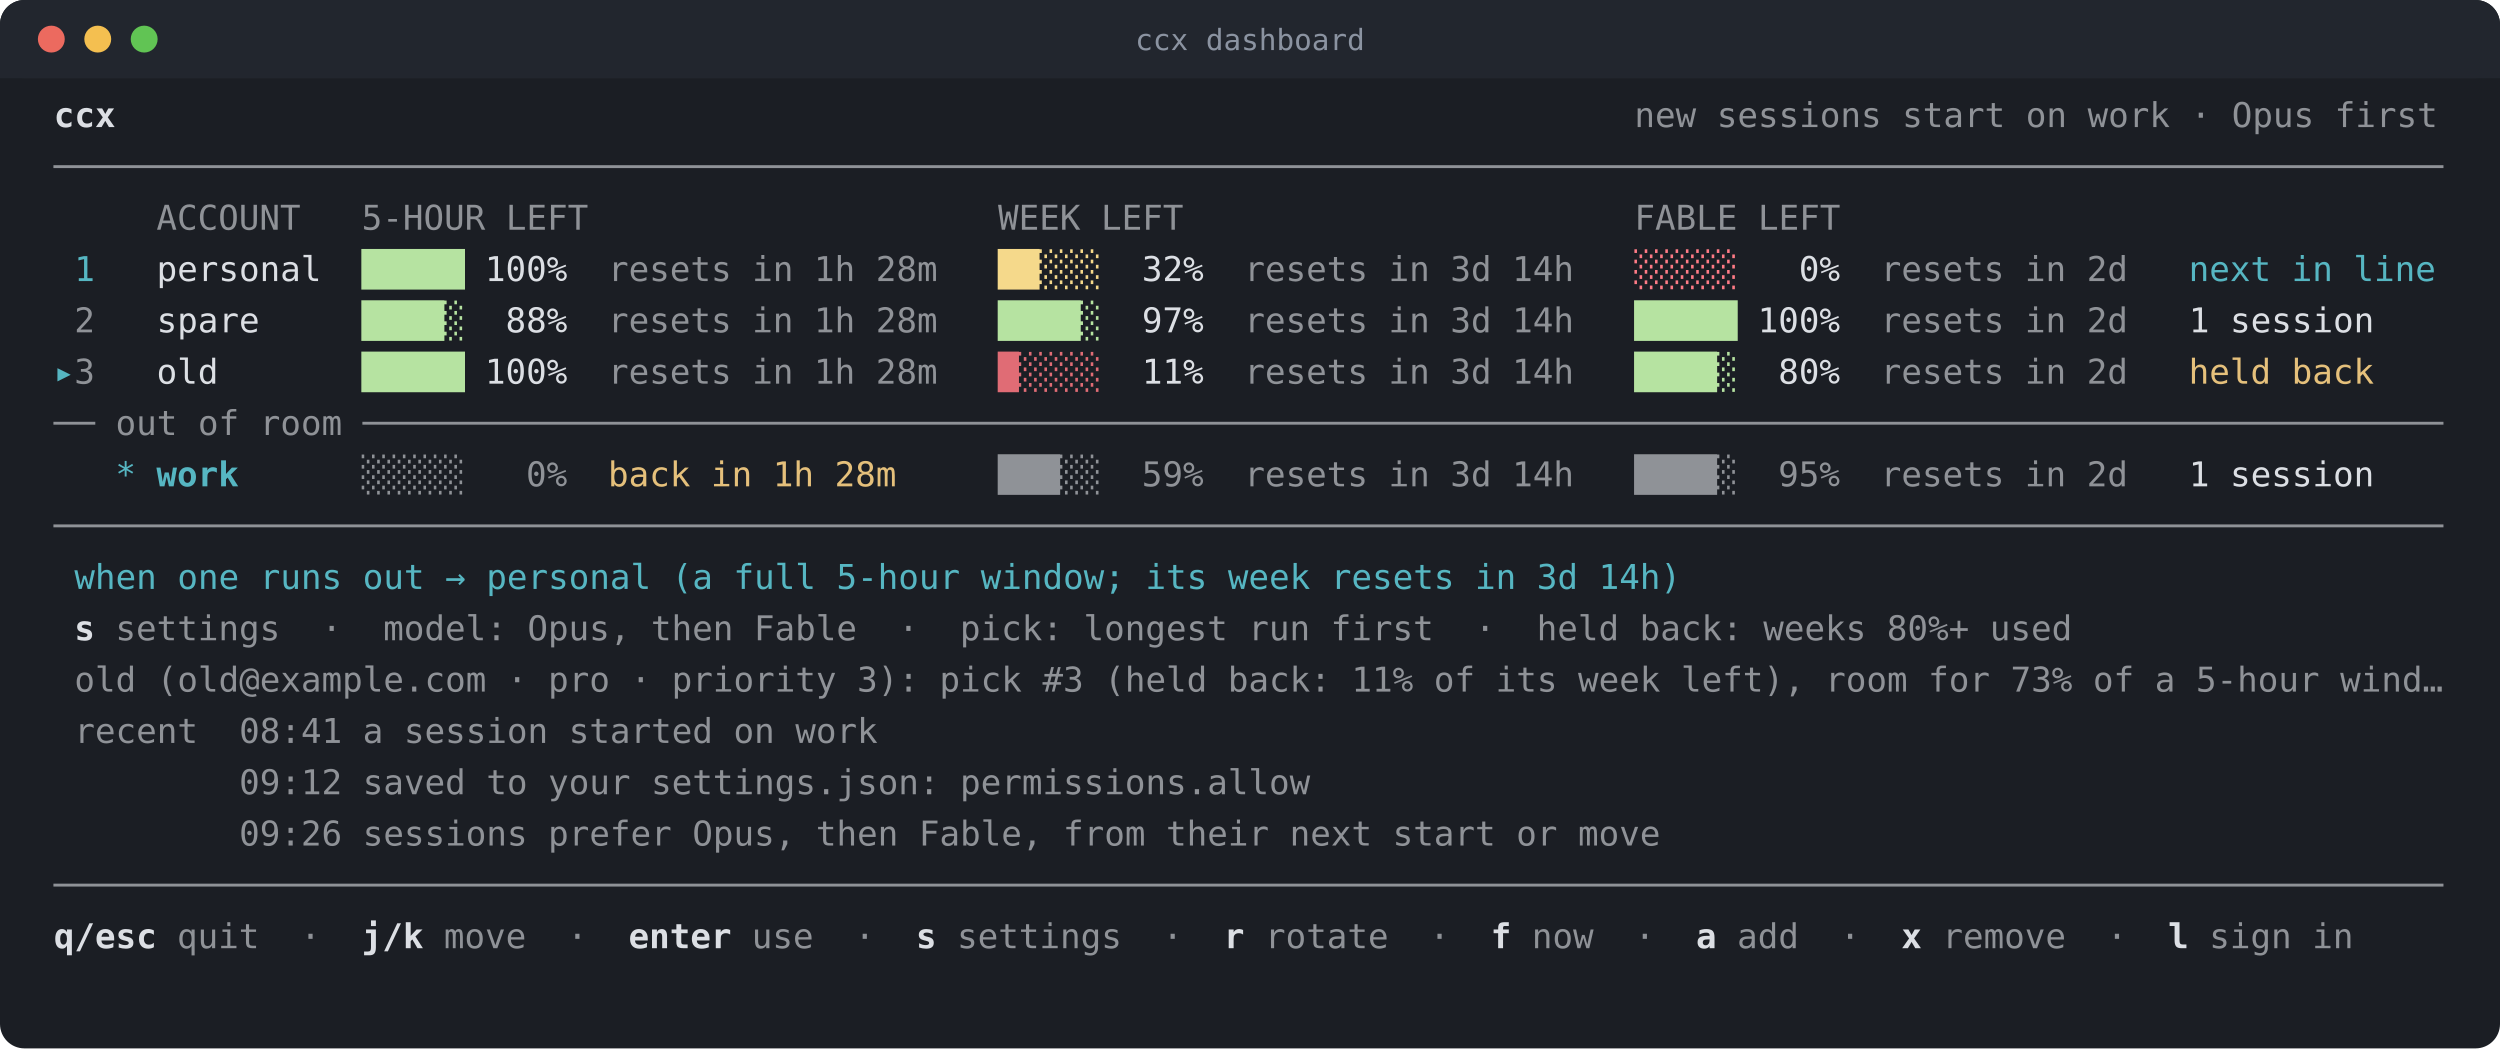
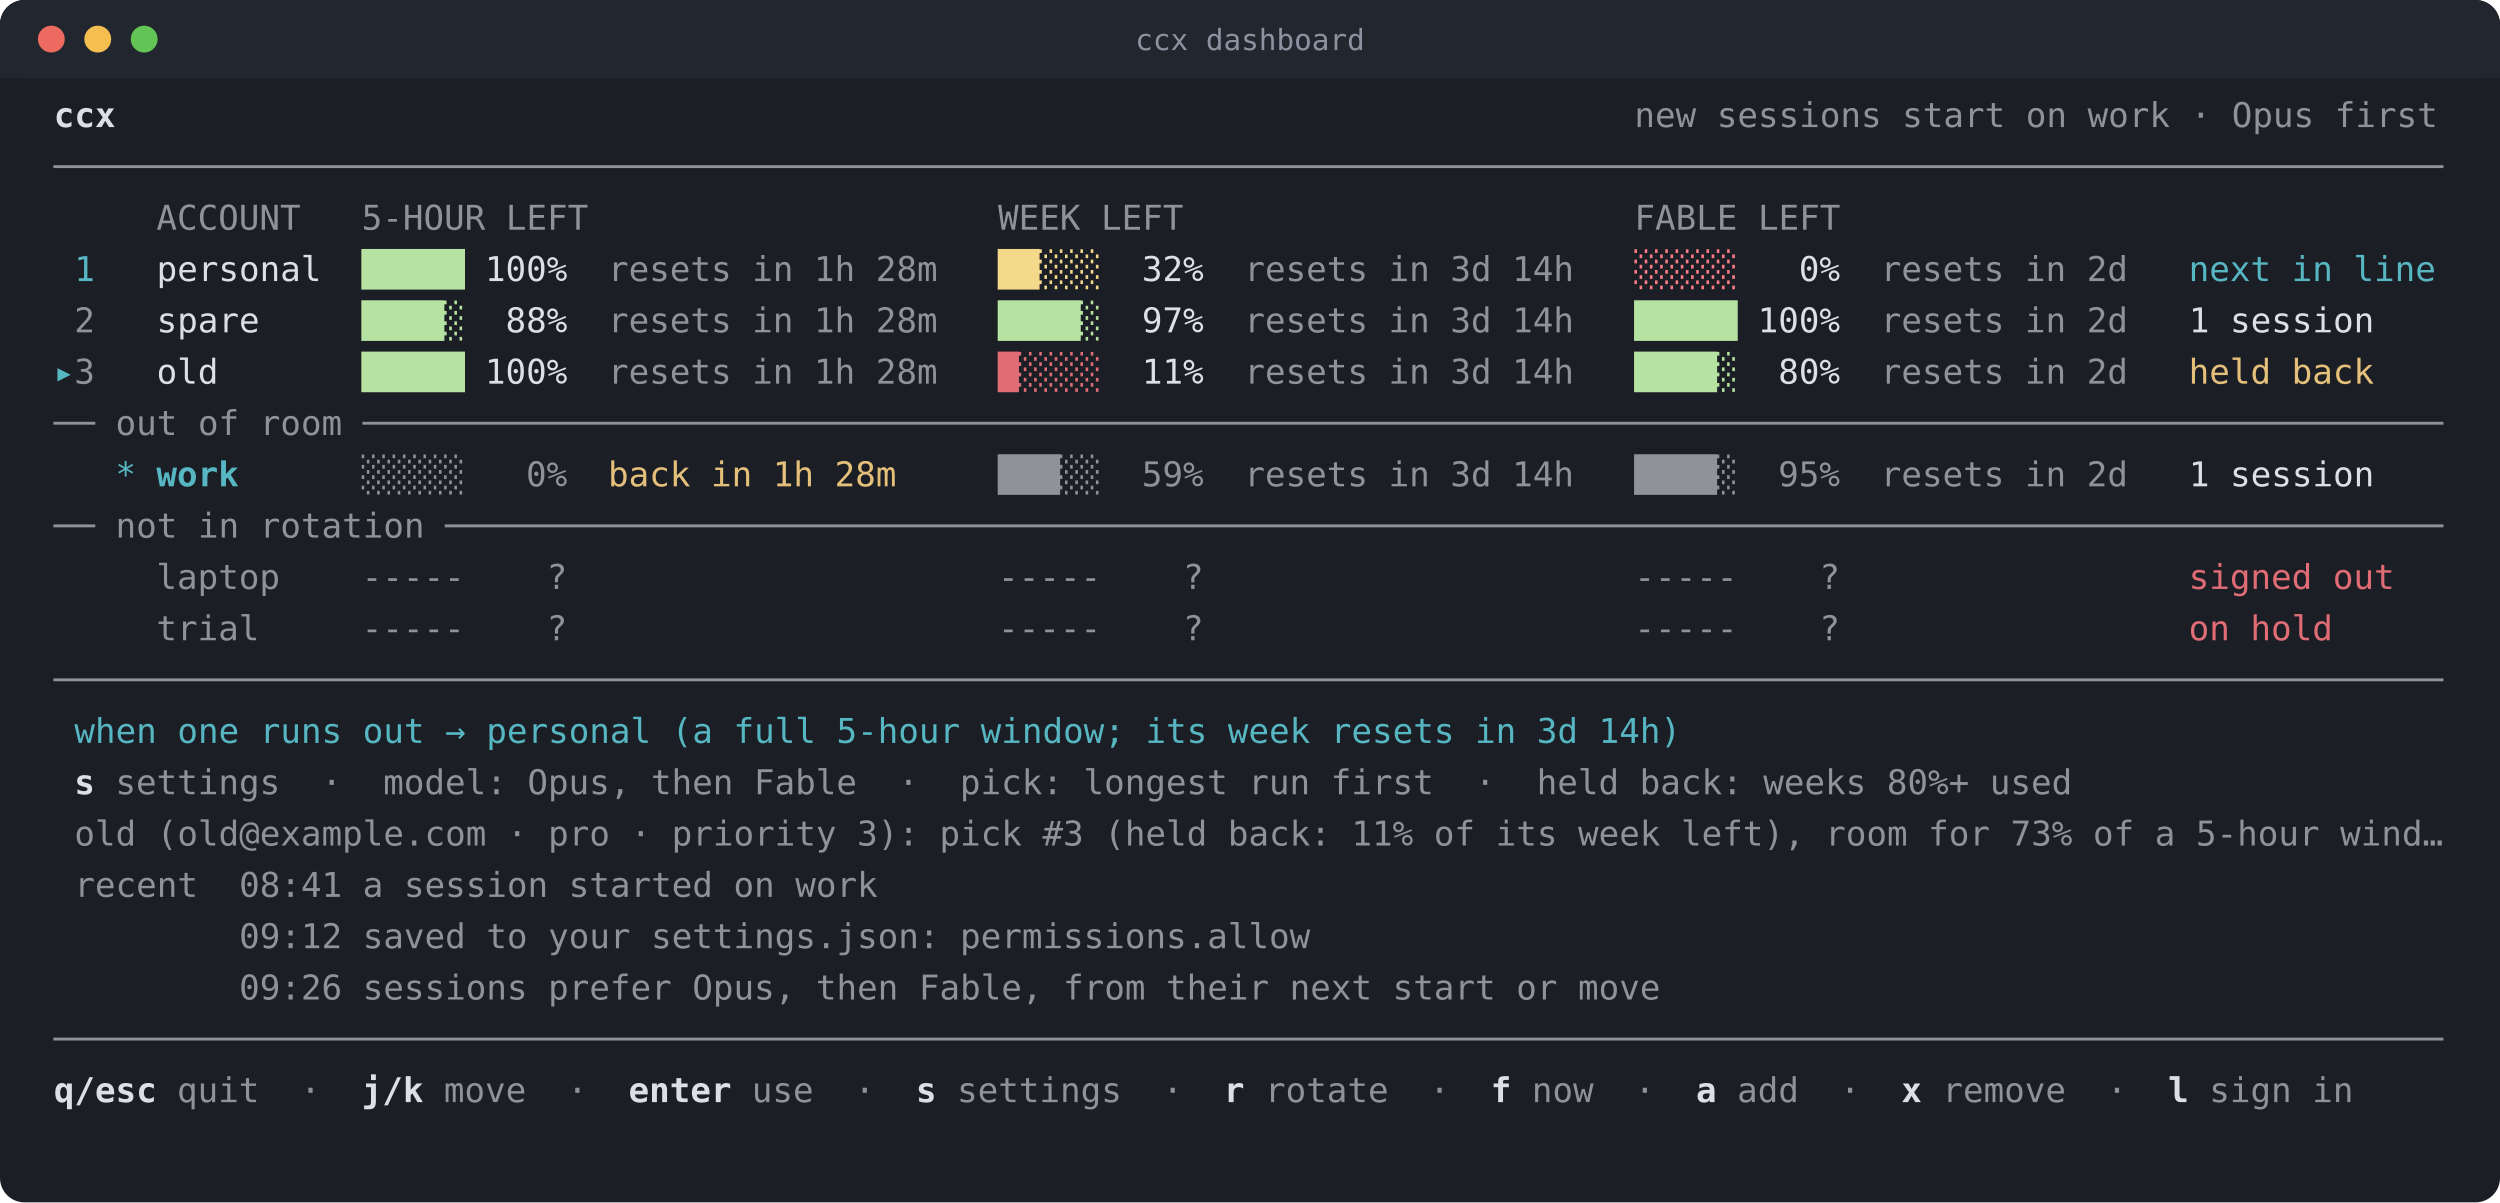
- <svg xmlns="http://www.w3.org/2000/svg" width="1023" height="429" viewBox="0 0 1023 429" font-family="ui-monospace, SFMono-Regular, Menlo, Consolas, 'DejaVu Sans Mono', monospace" font-size="14">
-   <rect width="1023" height="429" rx="10" fill="#1b1e24" />
+ <svg xmlns="http://www.w3.org/2000/svg" width="1023" height="492" viewBox="0 0 1023 492" font-family="ui-monospace, SFMono-Regular, Menlo, Consolas, 'DejaVu Sans Mono', monospace" font-size="14">
+   <rect width="1023" height="492" rx="10" fill="#1b1e24" />
  <rect width="1023" height="32" rx="10" fill="#22262e" />
  <rect y="22" width="1023" height="10" fill="#22262e" />
  <circle cx="21" cy="16" r="5.5" fill="#ec6a5f" />
  <circle cx="40" cy="16" r="5.5" fill="#f4bf50" />
  <circle cx="59" cy="16" r="5.5" fill="#61c454" />
  <text x="511.5" y="20.5" fill="#8b93a1" font-size="12" text-anchor="middle">ccx dashboard</text>
  <text x="22.0" y="52" fill="#dcdfe4" font-weight="600" xml:space="preserve">ccx</text>
  <text x="668.8" y="52" fill="#dcdfe4" opacity="0.6" xml:space="preserve">new sessions start on work · Opus first</text>
  <text x="22.0" y="73" fill="#dcdfe4" opacity="0.6" xml:space="preserve">────────────────────────────────────────────────────────────────────────────────────────────────────────────────────</text>
  <text x="64.0" y="94" fill="#dcdfe4" opacity="0.6" xml:space="preserve">ACCOUNT</text>
  <text x="148.0" y="94" fill="#dcdfe4" opacity="0.6" xml:space="preserve">5-HOUR LEFT</text>
  <text x="408.4" y="94" fill="#dcdfe4" opacity="0.6" xml:space="preserve">WEEK LEFT</text>
  <text x="668.8" y="94" fill="#dcdfe4" opacity="0.6" xml:space="preserve">FABLE LEFT</text>
  <text x="30.4" y="115" fill="#56b6c2" xml:space="preserve">1</text>
  <text x="38.8" y="115" fill="#dcdfe4" xml:space="preserve">   personal  </text>
  <text x="148.0" y="115" fill="#b6e3a1" xml:space="preserve">█████</text>
  <text x="190.0" y="115" fill="#dcdfe4" xml:space="preserve"> 100%  </text>
  <text x="248.8" y="115" fill="#dcdfe4" opacity="0.6" xml:space="preserve">resets in 1h 28m</text>
  <text x="408.4" y="115" fill="#f5d98b" xml:space="preserve">██░░░</text>
  <text x="450.4" y="115" fill="#dcdfe4" xml:space="preserve">  32%  </text>
  <text x="509.2" y="115" fill="#dcdfe4" opacity="0.6" xml:space="preserve">resets in 3d 14h</text>
  <text x="668.8" y="115" fill="#ff7b86" xml:space="preserve">░░░░░</text>
  <text x="710.8" y="115" fill="#dcdfe4" xml:space="preserve">   0%  </text>
  <text x="769.6" y="115" fill="#dcdfe4" opacity="0.6" xml:space="preserve">resets in 2d</text>
  <text x="895.6" y="115" fill="#56b6c2" xml:space="preserve">next in line</text>
  <text x="30.4" y="136" fill="#dcdfe4" opacity="0.6" xml:space="preserve">2</text>
  <text x="38.8" y="136" fill="#dcdfe4" xml:space="preserve">   spare     </text>
  <text x="148.0" y="136" fill="#b6e3a1" xml:space="preserve">████░</text>
  <text x="190.0" y="136" fill="#dcdfe4" xml:space="preserve">  88%  </text>
  <text x="248.8" y="136" fill="#dcdfe4" opacity="0.6" xml:space="preserve">resets in 1h 28m</text>
  <text x="408.4" y="136" fill="#b6e3a1" xml:space="preserve">████░</text>
  <text x="450.4" y="136" fill="#dcdfe4" xml:space="preserve">  97%  </text>
  <text x="509.2" y="136" fill="#dcdfe4" opacity="0.6" xml:space="preserve">resets in 3d 14h</text>
  <text x="668.8" y="136" fill="#b6e3a1" xml:space="preserve">█████</text>
  <text x="710.8" y="136" fill="#dcdfe4" xml:space="preserve"> 100%  </text>
  <text x="769.6" y="136" fill="#dcdfe4" opacity="0.6" xml:space="preserve">resets in 2d</text>
  <text x="870.4" y="136" fill="#dcdfe4" xml:space="preserve">   1 session</text>
  <text x="22.0" y="157" fill="#56b6c2" xml:space="preserve">▸</text>
  <text x="30.4" y="157" fill="#dcdfe4" opacity="0.6" xml:space="preserve">3</text>
  <text x="38.8" y="157" fill="#dcdfe4" xml:space="preserve">   old       </text>
  <text x="148.0" y="157" fill="#b6e3a1" xml:space="preserve">█████</text>
  <text x="190.0" y="157" fill="#dcdfe4" xml:space="preserve"> 100%  </text>
  <text x="248.8" y="157" fill="#dcdfe4" opacity="0.6" xml:space="preserve">resets in 1h 28m</text>
  <text x="408.4" y="157" fill="#e06c75" xml:space="preserve">█░░░░</text>
  <text x="450.4" y="157" fill="#dcdfe4" xml:space="preserve">  11%  </text>
  <text x="509.2" y="157" fill="#dcdfe4" opacity="0.6" xml:space="preserve">resets in 3d 14h</text>
  <text x="668.8" y="157" fill="#b6e3a1" xml:space="preserve">████░</text>
  <text x="710.8" y="157" fill="#dcdfe4" xml:space="preserve">  80%  </text>
  <text x="769.6" y="157" fill="#dcdfe4" opacity="0.6" xml:space="preserve">resets in 2d</text>
  <text x="895.6" y="157" fill="#e5c07b" xml:space="preserve">held back</text>
  <text x="22.0" y="178" fill="#dcdfe4" opacity="0.6" xml:space="preserve">── out of room ─────────────────────────────────────────────────────────────────────────────────────────────────────</text>
  <text x="47.2" y="199" fill="#56b6c2" xml:space="preserve">*</text>
  <text x="64.0" y="199" fill="#56b6c2" font-weight="600" xml:space="preserve">work</text>
  <text x="148.0" y="199" fill="#dcdfe4" opacity="0.6" xml:space="preserve">░░░░░</text>
  <text x="198.4" y="199" fill="#dcdfe4" opacity="0.6" xml:space="preserve">  0%</text>
  <text x="248.8" y="199" fill="#e5c07b" xml:space="preserve">back in 1h 28m</text>
  <text x="408.4" y="199" fill="#dcdfe4" opacity="0.6" xml:space="preserve">███░░</text>
  <text x="458.8" y="199" fill="#dcdfe4" opacity="0.6" xml:space="preserve"> 59%</text>
  <text x="509.2" y="199" fill="#dcdfe4" opacity="0.6" xml:space="preserve">resets in 3d 14h</text>
  <text x="668.8" y="199" fill="#dcdfe4" opacity="0.6" xml:space="preserve">████░</text>
  <text x="719.2" y="199" fill="#dcdfe4" opacity="0.6" xml:space="preserve"> 95%</text>
  <text x="769.6" y="199" fill="#dcdfe4" opacity="0.6" xml:space="preserve">resets in 2d</text>
  <text x="870.4" y="199" fill="#dcdfe4" xml:space="preserve">   1 session</text>
-   <text x="22.0" y="220" fill="#dcdfe4" opacity="0.6" xml:space="preserve">────────────────────────────────────────────────────────────────────────────────────────────────────────────────────</text>
-   <text x="22.0" y="241" fill="#56b6c2" xml:space="preserve"> when one runs out → personal (a full 5-hour window; its week resets in 3d 14h)</text>
-   <text x="30.4" y="262" fill="#dcdfe4" font-weight="600" xml:space="preserve">s</text>
-   <text x="38.8" y="262" fill="#dcdfe4" opacity="0.6" xml:space="preserve"> settings  ·  model: Opus, then Fable  ·  pick: longest run first  ·  held back: weeks 80%+ used</text>
-   <text x="22.0" y="283" fill="#dcdfe4" opacity="0.6" xml:space="preserve"> old (old@example.com · pro · priority 3): pick #3 (held back: 11% of its week left), room for 73% of a 5-hour wind…</text>
-   <text x="22.0" y="304" fill="#dcdfe4" opacity="0.6" xml:space="preserve"> recent  08:41 a session started on work</text>
-   <text x="22.0" y="325" fill="#dcdfe4" opacity="0.6" xml:space="preserve">         09:12 saved to your settings.json: permissions.allow</text>
-   <text x="22.0" y="346" fill="#dcdfe4" opacity="0.6" xml:space="preserve">         09:26 sessions prefer Opus, then Fable, from their next start or move</text>
-   <text x="22.0" y="367" fill="#dcdfe4" opacity="0.6" xml:space="preserve">────────────────────────────────────────────────────────────────────────────────────────────────────────────────────</text>
-   <text x="22.0" y="388" fill="#dcdfe4" font-weight="600" xml:space="preserve">q/esc</text>
-   <text x="64.0" y="388" fill="#dcdfe4" opacity="0.6" xml:space="preserve"> quit</text>
-   <text x="106.0" y="388" fill="#dcdfe4" opacity="0.6" xml:space="preserve">  ·  </text>
-   <text x="148.0" y="388" fill="#dcdfe4" font-weight="600" xml:space="preserve">j/k</text>
-   <text x="173.2" y="388" fill="#dcdfe4" opacity="0.6" xml:space="preserve"> move</text>
-   <text x="215.2" y="388" fill="#dcdfe4" opacity="0.6" xml:space="preserve">  ·  </text>
-   <text x="257.2" y="388" fill="#dcdfe4" font-weight="600" xml:space="preserve">enter</text>
-   <text x="299.2" y="388" fill="#dcdfe4" opacity="0.6" xml:space="preserve"> use</text>
-   <text x="332.8" y="388" fill="#dcdfe4" opacity="0.6" xml:space="preserve">  ·  </text>
-   <text x="374.8" y="388" fill="#dcdfe4" font-weight="600" xml:space="preserve">s</text>
-   <text x="383.2" y="388" fill="#dcdfe4" opacity="0.6" xml:space="preserve"> settings</text>
-   <text x="458.8" y="388" fill="#dcdfe4" opacity="0.6" xml:space="preserve">  ·  </text>
-   <text x="500.8" y="388" fill="#dcdfe4" font-weight="600" xml:space="preserve">r</text>
-   <text x="509.2" y="388" fill="#dcdfe4" opacity="0.6" xml:space="preserve"> rotate</text>
-   <text x="568.0" y="388" fill="#dcdfe4" opacity="0.6" xml:space="preserve">  ·  </text>
-   <text x="610.0" y="388" fill="#dcdfe4" font-weight="600" xml:space="preserve">f</text>
-   <text x="618.4" y="388" fill="#dcdfe4" opacity="0.6" xml:space="preserve"> now</text>
-   <text x="652.0" y="388" fill="#dcdfe4" opacity="0.6" xml:space="preserve">  ·  </text>
-   <text x="694.0" y="388" fill="#dcdfe4" font-weight="600" xml:space="preserve">a</text>
-   <text x="702.4" y="388" fill="#dcdfe4" opacity="0.6" xml:space="preserve"> add</text>
-   <text x="736.0" y="388" fill="#dcdfe4" opacity="0.6" xml:space="preserve">  ·  </text>
-   <text x="778.0" y="388" fill="#dcdfe4" font-weight="600" xml:space="preserve">x</text>
-   <text x="786.4" y="388" fill="#dcdfe4" opacity="0.6" xml:space="preserve"> remove</text>
-   <text x="845.2" y="388" fill="#dcdfe4" opacity="0.6" xml:space="preserve">  ·  </text>
-   <text x="887.2" y="388" fill="#dcdfe4" font-weight="600" xml:space="preserve">l</text>
-   <text x="895.6" y="388" fill="#dcdfe4" opacity="0.6" xml:space="preserve"> sign in</text>
+   <text x="22.0" y="220" fill="#dcdfe4" opacity="0.6" xml:space="preserve">── not in rotation ─────────────────────────────────────────────────────────────────────────────────────────────────</text>
+   <text x="64.0" y="241" fill="#dcdfe4" opacity="0.6" xml:space="preserve">laptop</text>
+   <text x="148.0" y="241" fill="#dcdfe4" opacity="0.6" xml:space="preserve">-----</text>
+   <text x="198.4" y="241" fill="#dcdfe4" opacity="0.6" xml:space="preserve">   ?</text>
+   <text x="408.4" y="241" fill="#dcdfe4" opacity="0.6" xml:space="preserve">-----</text>
+   <text x="458.8" y="241" fill="#dcdfe4" opacity="0.6" xml:space="preserve">   ?</text>
+   <text x="668.8" y="241" fill="#dcdfe4" opacity="0.6" xml:space="preserve">-----</text>
+   <text x="719.2" y="241" fill="#dcdfe4" opacity="0.6" xml:space="preserve">   ?</text>
+   <text x="895.6" y="241" fill="#e06c75" xml:space="preserve">signed out</text>
+   <text x="64.0" y="262" fill="#dcdfe4" opacity="0.6" xml:space="preserve">trial</text>
+   <text x="148.0" y="262" fill="#dcdfe4" opacity="0.6" xml:space="preserve">-----</text>
+   <text x="198.4" y="262" fill="#dcdfe4" opacity="0.6" xml:space="preserve">   ?</text>
+   <text x="408.4" y="262" fill="#dcdfe4" opacity="0.6" xml:space="preserve">-----</text>
+   <text x="458.8" y="262" fill="#dcdfe4" opacity="0.6" xml:space="preserve">   ?</text>
+   <text x="668.8" y="262" fill="#dcdfe4" opacity="0.6" xml:space="preserve">-----</text>
+   <text x="719.2" y="262" fill="#dcdfe4" opacity="0.6" xml:space="preserve">   ?</text>
+   <text x="895.6" y="262" fill="#e06c75" xml:space="preserve">on hold</text>
+   <text x="22.0" y="283" fill="#dcdfe4" opacity="0.6" xml:space="preserve">────────────────────────────────────────────────────────────────────────────────────────────────────────────────────</text>
+   <text x="22.0" y="304" fill="#56b6c2" xml:space="preserve"> when one runs out → personal (a full 5-hour window; its week resets in 3d 14h)</text>
+   <text x="30.4" y="325" fill="#dcdfe4" font-weight="600" xml:space="preserve">s</text>
+   <text x="38.8" y="325" fill="#dcdfe4" opacity="0.6" xml:space="preserve"> settings  ·  model: Opus, then Fable  ·  pick: longest run first  ·  held back: weeks 80%+ used</text>
+   <text x="22.0" y="346" fill="#dcdfe4" opacity="0.6" xml:space="preserve"> old (old@example.com · pro · priority 3): pick #3 (held back: 11% of its week left), room for 73% of a 5-hour wind…</text>
+   <text x="22.0" y="367" fill="#dcdfe4" opacity="0.6" xml:space="preserve"> recent  08:41 a session started on work</text>
+   <text x="22.0" y="388" fill="#dcdfe4" opacity="0.6" xml:space="preserve">         09:12 saved to your settings.json: permissions.allow</text>
+   <text x="22.0" y="409" fill="#dcdfe4" opacity="0.6" xml:space="preserve">         09:26 sessions prefer Opus, then Fable, from their next start or move</text>
+   <text x="22.0" y="430" fill="#dcdfe4" opacity="0.6" xml:space="preserve">────────────────────────────────────────────────────────────────────────────────────────────────────────────────────</text>
+   <text x="22.0" y="451" fill="#dcdfe4" font-weight="600" xml:space="preserve">q/esc</text>
+   <text x="64.0" y="451" fill="#dcdfe4" opacity="0.6" xml:space="preserve"> quit</text>
+   <text x="106.0" y="451" fill="#dcdfe4" opacity="0.6" xml:space="preserve">  ·  </text>
+   <text x="148.0" y="451" fill="#dcdfe4" font-weight="600" xml:space="preserve">j/k</text>
+   <text x="173.2" y="451" fill="#dcdfe4" opacity="0.6" xml:space="preserve"> move</text>
+   <text x="215.2" y="451" fill="#dcdfe4" opacity="0.6" xml:space="preserve">  ·  </text>
+   <text x="257.2" y="451" fill="#dcdfe4" font-weight="600" xml:space="preserve">enter</text>
+   <text x="299.2" y="451" fill="#dcdfe4" opacity="0.6" xml:space="preserve"> use</text>
+   <text x="332.8" y="451" fill="#dcdfe4" opacity="0.6" xml:space="preserve">  ·  </text>
+   <text x="374.8" y="451" fill="#dcdfe4" font-weight="600" xml:space="preserve">s</text>
+   <text x="383.2" y="451" fill="#dcdfe4" opacity="0.6" xml:space="preserve"> settings</text>
+   <text x="458.8" y="451" fill="#dcdfe4" opacity="0.6" xml:space="preserve">  ·  </text>
+   <text x="500.8" y="451" fill="#dcdfe4" font-weight="600" xml:space="preserve">r</text>
+   <text x="509.2" y="451" fill="#dcdfe4" opacity="0.6" xml:space="preserve"> rotate</text>
+   <text x="568.0" y="451" fill="#dcdfe4" opacity="0.6" xml:space="preserve">  ·  </text>
+   <text x="610.0" y="451" fill="#dcdfe4" font-weight="600" xml:space="preserve">f</text>
+   <text x="618.4" y="451" fill="#dcdfe4" opacity="0.6" xml:space="preserve"> now</text>
+   <text x="652.0" y="451" fill="#dcdfe4" opacity="0.6" xml:space="preserve">  ·  </text>
+   <text x="694.0" y="451" fill="#dcdfe4" font-weight="600" xml:space="preserve">a</text>
+   <text x="702.4" y="451" fill="#dcdfe4" opacity="0.6" xml:space="preserve"> add</text>
+   <text x="736.0" y="451" fill="#dcdfe4" opacity="0.6" xml:space="preserve">  ·  </text>
+   <text x="778.0" y="451" fill="#dcdfe4" font-weight="600" xml:space="preserve">x</text>
+   <text x="786.4" y="451" fill="#dcdfe4" opacity="0.6" xml:space="preserve"> remove</text>
+   <text x="845.2" y="451" fill="#dcdfe4" opacity="0.6" xml:space="preserve">  ·  </text>
+   <text x="887.2" y="451" fill="#dcdfe4" font-weight="600" xml:space="preserve">l</text>
+   <text x="895.6" y="451" fill="#dcdfe4" opacity="0.6" xml:space="preserve"> sign in</text>
</svg>
